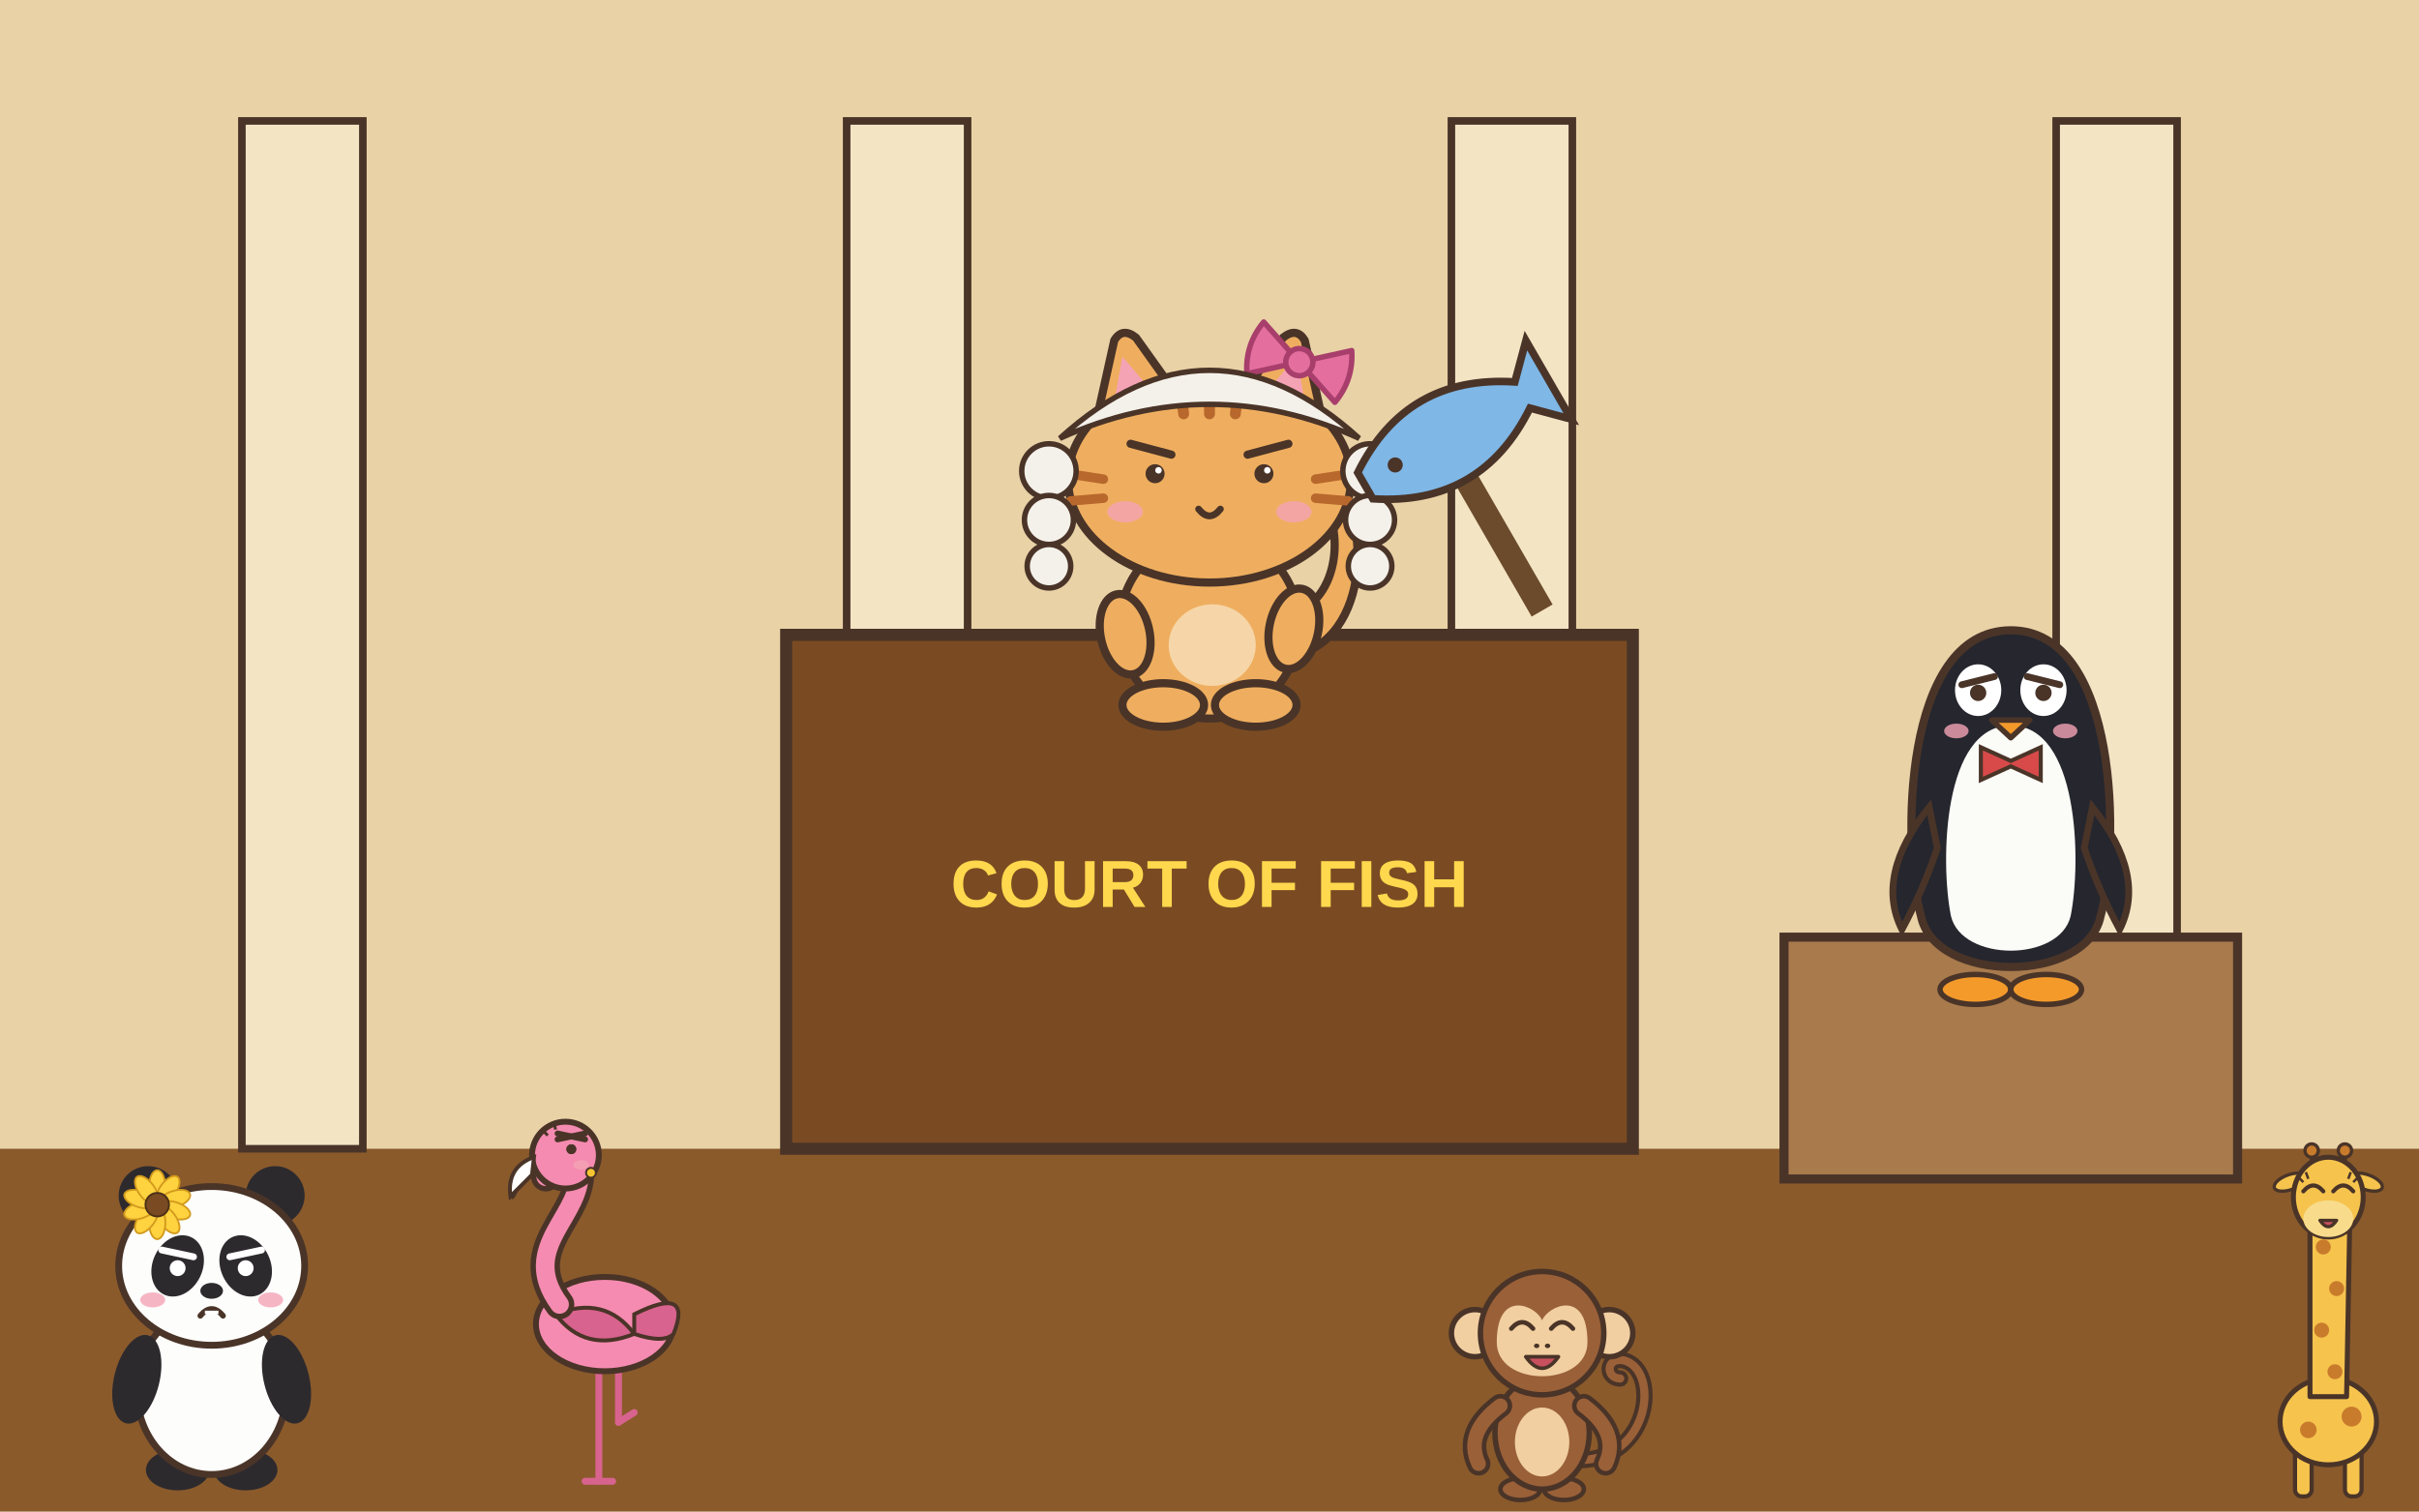
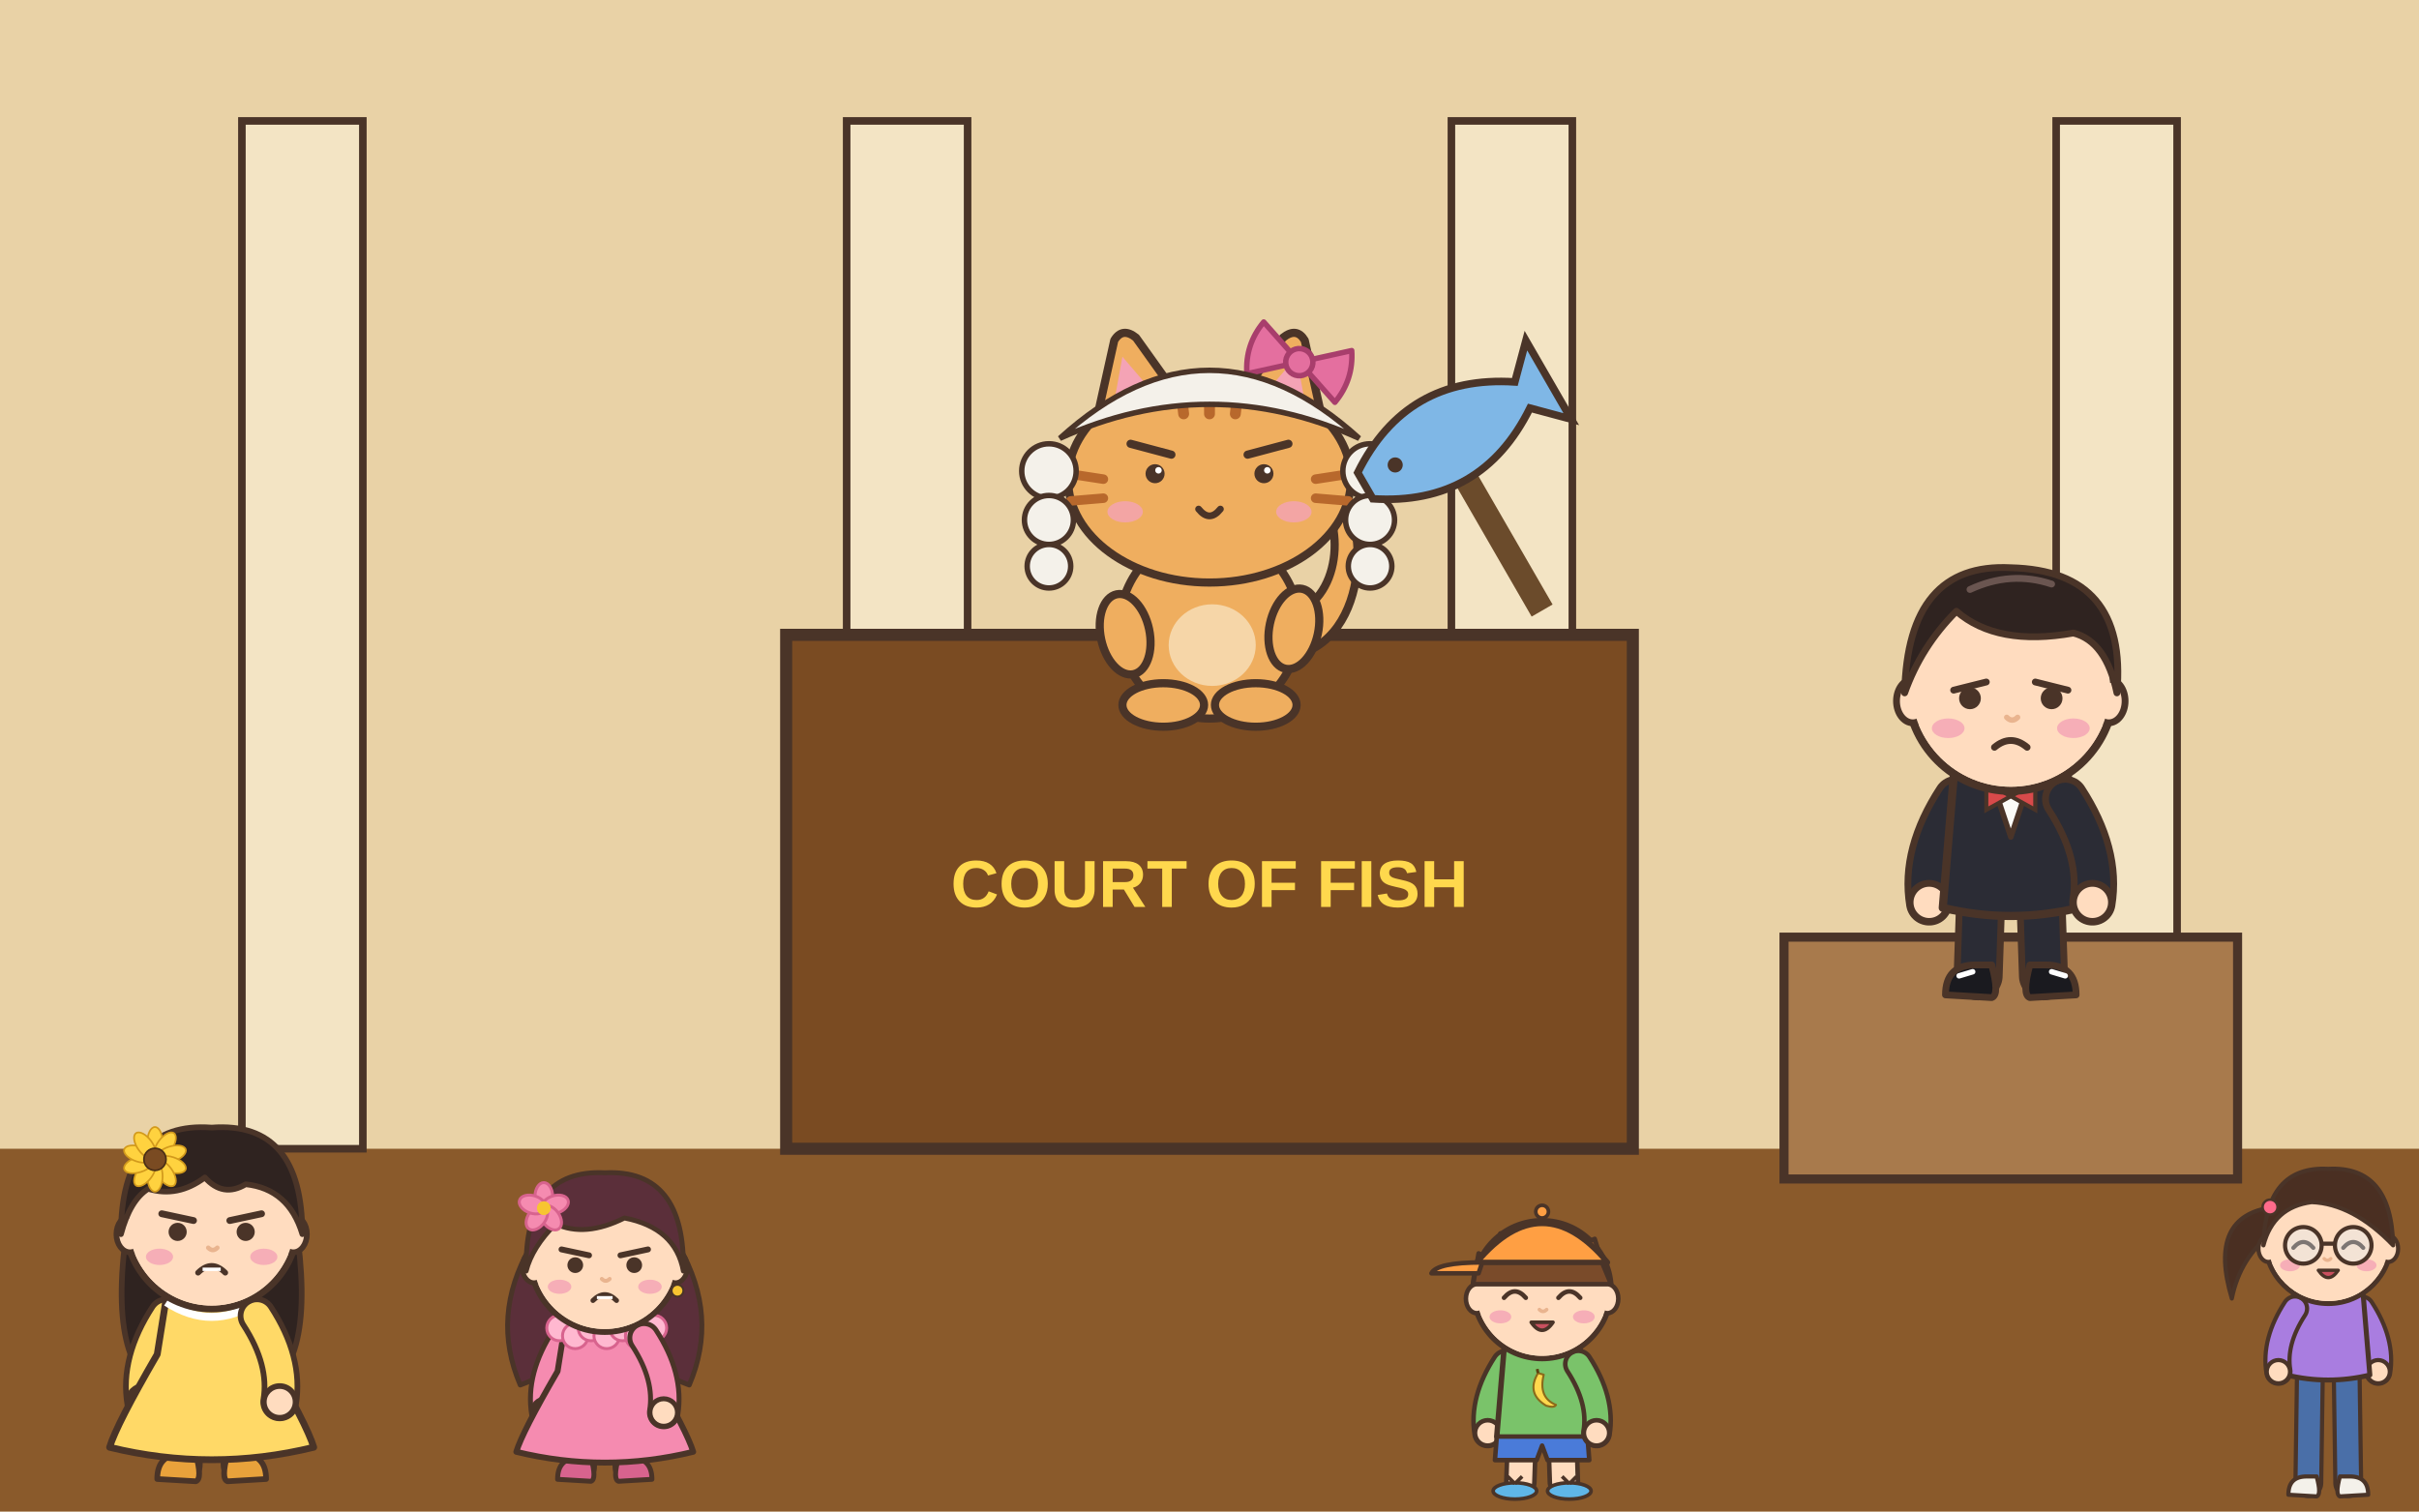
<svg xmlns="http://www.w3.org/2000/svg" viewBox="0 0 1600 1000" width="1600" height="1000">
  <style>.ch{animation:breathe 3.4s ease-in-out infinite;animation-delay:var(--d,0s);transform-box:fill-box;transform-origin:50% 100%}.m-happy,.m-love{animation-name:hop;animation-duration:2.8s}.m-shock{animation-name:shiver;animation-duration:2.4s}.m-angry{animation-name:puff;animation-duration:1.3s}.m-sad,.m-cry{animation-name:droop;animation-duration:4s}.m-sleep{animation-name:snore;animation-duration:3.8s}.m-sly,.m-sweat,.m-grumpy{animation-name:shifty;animation-duration:2.4s}@keyframes breathe{50%{transform:scale(1.015,.985)}}@keyframes hop{0%,58%,100%{transform:none}68%{transform:translateY(-16px) scale(.98,1.03)}78%{transform:scale(1.035,.965)}86%{transform:none}}@keyframes shiver{0%,30%,100%{transform:none}4%{transform:translateX(-7px) rotate(-1.5deg)}8%{transform:translateX(7px) rotate(1.5deg)}12%{transform:translateX(-6px)}16%{transform:translateX(6px)}20%{transform:translateX(-3px)}}@keyframes puff{50%{transform:scale(1.045,.965) translateY(2px)}}@keyframes droop{50%{transform:scale(1.01,.97) rotate(-1.2deg)}}@keyframes snore{50%{transform:scale(1.035,.965)}}@keyframes shifty{0%,100%{transform:rotate(-2deg)}50%{transform:rotate(2deg)}}.blink{animation:blink 4.6s infinite;animation-delay:var(--d,0s);transform-box:fill-box;transform-origin:50% 50%}@keyframes blink{0%,91%,100%{transform:none}94%{transform:scaleY(.1)}}.drip{animation:drip 1.8s ease-in infinite;animation-delay:var(--d,0s)}.drip+.drip{animation-delay:calc(var(--d,0s) - .9s)}@keyframes drip{0%{transform:translateY(-8px);opacity:0}25%{opacity:1}100%{transform:translateY(34px);opacity:0}}.zz{animation:zz 3s ease-in-out infinite}@keyframes zz{0%{transform:translate(0,14px);opacity:0}30%{opacity:1}100%{transform:translate(24px,-34px);opacity:0}}.twinkle{animation:tw 1.8s ease-in-out infinite;animation-delay:var(--d,0s);transform-box:fill-box;transform-origin:50% 50%}@keyframes tw{0%,100%{transform:scale(.7) rotate(0);opacity:.75}50%{transform:scale(1.18) rotate(45deg);opacity:1}}.sway{animation:sway 3.4s ease-in-out infinite;animation-delay:var(--d,0s);transform-box:fill-box;transform-origin:50% 100%}@keyframes sway{0%,100%{transform:rotate(-3deg) translateY(0)}50%{transform:rotate(3deg) translateY(-14px)}}.beat{animation:beat 1.3s ease-in-out infinite;animation-delay:var(--d,0s);transform-box:fill-box;transform-origin:50% 50%}@keyframes beat{0%,60%,100%{transform:scale(1)}12%{transform:scale(1.16)}24%{transform:scale(.96)}36%{transform:scale(1.08)}}.tail{animation:wag 1.7s ease-in-out infinite;transform-origin:60px -40px}@keyframes wag{50%{transform:rotate(10deg)}}.paw{animation:paw 1s ease-in-out infinite;transform-origin:56px -112px}@keyframes paw{50%{transform:rotate(-18deg)}}.float{animation:float 3.2s ease-in-out infinite;animation-delay:var(--d,0s)}@keyframes float{50%{transform:translateY(-18px)}}.ripple{animation:ripple 2.8s ease-in-out infinite;animation-delay:var(--d,0s)}@keyframes ripple{50%{transform:translateX(26px);opacity:.3}}.flutter{animation:flutter 2.4s ease-in-out infinite;animation-delay:var(--d,0s);transform-box:fill-box;transform-origin:50% 0}@keyframes flutter{50%{transform:rotate(9deg)}}.glow{animation:glow 2.6s ease-in-out infinite}@keyframes glow{50%{opacity:.35}}@media (prefers-reduced-motion:reduce){*{animation:none!important}}</style>
  <rect width="1600" height="1000" fill="#e9d2a6" />
  <rect y="760" width="1600" height="240" fill="#8a5a2b" />
  <rect x="160" y="80" width="80" height="680" fill="#f3e4c4" stroke="#4a3428" stroke-width="5" />
  <rect x="560" y="80" width="80" height="680" fill="#f3e4c4" stroke="#4a3428" stroke-width="5" />
  <rect x="960" y="80" width="80" height="680" fill="#f3e4c4" stroke="#4a3428" stroke-width="5" />
  <rect x="1360" y="80" width="80" height="680" fill="#f3e4c4" stroke="#4a3428" stroke-width="5" />
  <rect x="520" y="420" width="560" height="340" fill="#7a4b22" stroke="#4a3428" stroke-width="8" />
  <text x="800" y="600" text-anchor="middle" font-size="44" font-weight="900" fill="#ffd84d" font-family="'Baloo 2', 'Trebuchet MS', Arial">COURT OF FISH</text>
  <g transform="translate(800 470) scale(0.9 0.9)">
    <g class="ch ch-cho m-grumpy" style="--d:-1.21s">
      <path class="tail" d="M60 -40 C 120 -50 120 -150 86 -170 C 76 -176 70 -168 78 -160 C 100 -140 98 -80 58 -70" fill="#efae5f" stroke="#4a3428" stroke-width="6" stroke-linejoin="round" />
      <ellipse cx="0" cy="-62" rx="66" ry="68" fill="#efae5f" stroke="#4a3428" stroke-width="6" />
      <ellipse cx="2" cy="-48" rx="32" ry="30" fill="#f6d6a8" />
      <ellipse cx="-34" cy="-4" rx="30" ry="16" fill="#efae5f" stroke="#4a3428" stroke-width="6" />
      <ellipse cx="34" cy="-4" rx="30" ry="16" fill="#efae5f" stroke="#4a3428" stroke-width="6" />
      <ellipse cx="-62" cy="-56" rx="18" ry="30" fill="#efae5f" stroke="#4a3428" stroke-width="6" transform="rotate(-12 -62 -56)" />
      <ellipse cx="62" cy="-60" rx="18" ry="30" fill="#efae5f" stroke="#4a3428" stroke-width="6" transform="rotate(12 62 -60)" />
      <path d="M-86 -200 L -70 -272 Q -64 -282 -54 -274 L -24 -232 Z" fill="#efae5f" stroke="#4a3428" stroke-width="6" stroke-linejoin="round" />
      <path d="M-72 -216 L -64 -260 L -40 -232 Z" fill="#f4a3b5" />
      <path d="M86 -200 L 70 -272 Q 64 -282 54 -274 L 24 -232 Z" fill="#efae5f" stroke="#4a3428" stroke-width="6" stroke-linejoin="round" />
      <path d="M72 -216 L 64 -260 L 40 -232 Z" fill="#f4a3b5" />
      <ellipse cx="0" cy="-170" rx="104" ry="76" fill="#efae5f" stroke="#4a3428" stroke-width="6" />
      <path d="M-22 -244 l 3 26 M0 -246 l 0 28 M22 -244 l -3 26" stroke="#b8682c" stroke-width="8" stroke-linecap="round" />
      <path d="M-104 -174 l 26 4 M-102 -154 l 24 -2 M104 -174 l -26 4 M102 -154 l -24 -2" stroke="#b8682c" stroke-width="7" stroke-linecap="round" />
      <g class="blink">
        <circle cx="-40" cy="-174" r="7" fill="#4a3428" />
        <circle cx="-37.5" cy="-176.5" r="2.4" fill="#fff" />
        <circle cx="40" cy="-174" r="7" fill="#4a3428" />
        <circle cx="42.5" cy="-176.5" r="2.4" fill="#fff" />
      </g>
      <path d="M-8 -148 Q 0 -138 8 -148" fill="none" stroke="#4a3428" stroke-width="5" stroke-linecap="round" />
      <ellipse cx="-62" cy="-146" rx="13" ry="7.8" fill="#f4a3b5" opacity=".8" />
      <ellipse cx="62" cy="-146" rx="13" ry="7.8" fill="#f4a3b5" opacity=".8" />
      <g transform="translate(66 -256) rotate(18)">
        <path d="M0 0 L -34 -20 Q -42 0 -34 20 Z M0 0 L 34 -20 Q 42 0 34 20 Z" fill="#e46f9f" stroke="#a83e6c" stroke-width="4" stroke-linejoin="round" />
        <circle r="10" fill="#e46f9f" stroke="#a83e6c" stroke-width="4" />
      </g>
      <path d="M-58 -196 l 30 8 M58 -196 l -30 8" stroke="#4a3428" stroke-width="6" stroke-linecap="round" />
      <g fill="#f4f1ea" stroke="#4a3428" stroke-width="4">
        <circle cx="-118" cy="-176" r="20" />
        <circle cx="-118" cy="-140" r="18" />
        <circle cx="-118" cy="-106" r="16" />
        <circle cx="118" cy="-176" r="20" />
        <circle cx="118" cy="-140" r="18" />
        <circle cx="118" cy="-106" r="16" />
        <path d="M-110 -200 Q 0 -300 110 -200 Q 0 -250 -110 -200Z" />
      </g>
    </g>
  </g>
  <g transform="translate(960 300) rotate(-30)">
    <rect x="-8" y="0" width="16" height="120" fill="#6b4b2b" />
    <path d="M-60 -20 Q 0 -60 60 -20 L 80 -40 L 80 20 L 60 0 Q 0 40 -60 0 Z" fill="#7fb7e6" stroke="#4a3428" stroke-width="5" />
    <circle cx="-36" cy="-12" r="5" fill="#4a3428" />
  </g>
  <rect x="1180" y="620" width="300" height="160" fill="#a87a4c" stroke="#4a3428" stroke-width="6" />
  <g transform="translate(1330 660) scale(0.9 0.9)">
-     <g class="ch ch-penguin m-sad" style="--d:-2.59s">
-       <ellipse cx="-26" cy="-6" rx="26" ry="11" fill="#f39a2b" stroke="#4a3428" stroke-width="4" />
-       <ellipse cx="26" cy="-6" rx="26" ry="11" fill="#f39a2b" stroke="#4a3428" stroke-width="4" />
-       <path d="M0 -270 C 80 -270 80 -110 66 -60 C 56 -10 -56 -10 -66 -60 C -80 -110 -80 -270 0 -270 Z" fill="#25262e" stroke="#4a3428" stroke-width="6" />
-       <path d="M0 -200 C 50 -200 52 -100 44 -60 C 36 -26 -36 -26 -44 -60 C -52 -100 -50 -200 0 -200 Z" fill="#fbfbf7" />
-       <path d="M-60 -140 Q -100 -90 -80 -50 Q -64 -80 -54 -110 Z" fill="#25262e" stroke="#4a3428" stroke-width="5" />
-       <path d="M60 -140 Q 100 -90 80 -50 Q 64 -80 54 -110 Z" fill="#25262e" stroke="#4a3428" stroke-width="5" />
-       <path d="M-22 -184 L 0 -174 L 22 -184 L 22 -160 L 0 -170 L -22 -160 Z" fill="#d84a4a" stroke="#4a3428" stroke-width="3" />
-       <ellipse cx="-24" cy="-226" rx="17" ry="19" fill="#fff" />
-       <ellipse cx="24" cy="-226" rx="17" ry="19" fill="#fff" />
-       <g class="blink">
-         <circle cx="-24" cy="-224" r="6" fill="#4a3428" />
-         <path d="M-36 -230 L -12 -236" stroke="#4a3428" stroke-width="5" stroke-linecap="round" />
-         <circle cx="24" cy="-224" r="6" fill="#4a3428" />
-         <path d="M12 -236 L 36 -230" stroke="#4a3428" stroke-width="5" stroke-linecap="round" />
-       </g>
-       <path d="M-14 -204 L 0 -204 L 14 -204 L 0 -191 Z" fill="#f39a2b" stroke="#4a3428" stroke-width="4" stroke-linejoin="round" />
-       <ellipse cx="-40" cy="-196" rx="9" ry="5.4" fill="#f4a3b5" opacity=".8" />
-       <ellipse cx="40" cy="-196" rx="9" ry="5.4" fill="#f4a3b5" opacity=".8" />
+     <g class="ch ch-nam m-sad" style="--d:-2.59s">
+       <path d="M-22 -76 L -24 -16" fill="none" stroke="#4a3428" stroke-width="36" stroke-linecap="round" stroke-linejoin="round" />
+       <path d="M-22 -76 L -24 -16" fill="none" stroke="#2b2c35" stroke-width="26" stroke-linecap="round" stroke-linejoin="round" />
+       <path d="M22 -76 L 24 -16" fill="none" stroke="#4a3428" stroke-width="36" stroke-linecap="round" stroke-linejoin="round" />
+       <path d="M22 -76 L 24 -16" fill="none" stroke="#2b2c35" stroke-width="26" stroke-linecap="round" stroke-linejoin="round" />
+       <path d="M-48 -2 Q -48 -24 -26 -24 L -14 -24 Q -8 -2 -14 0 Z" fill="#1a1a1f" stroke="#4a3428" stroke-width="5" stroke-linejoin="round" />
+       <path d="M48 -2 Q 48 -24 26 -24 L 14 -24 Q 8 -2 14 0 Z" fill="#1a1a1f" stroke="#4a3428" stroke-width="5" stroke-linejoin="round" />
+       <path d="M-38 -16 l 10 -3 M30 -19 l 10 3" stroke="#fff" stroke-width="4" stroke-linecap="round" />
+       <path d="M-40 -146 Q -66 -106 -60 -70" fill="none" stroke="#4a3428" stroke-width="34" stroke-linecap="round" stroke-linejoin="round" />
+       <path d="M-40 -146 Q -66 -106 -60 -70" fill="none" stroke="#2b2c35" stroke-width="24" stroke-linecap="round" stroke-linejoin="round" />
+       <circle cx="-60" cy="-70" r="14" fill="#ffdcbf" stroke="#4a3428" stroke-width="5" />
+       <path d="M-42 -162 Q 0 -174 42 -162 L 50 -66 Q 0 -54 -50 -66 Z" fill="#2b2c35" stroke="#4a3428" stroke-width="6" stroke-linejoin="round" />
+       <path d="M-16 -166 L 0 -118 L 16 -166 Z" fill="#fbfbf7" stroke="#4a3428" stroke-width="4" stroke-linejoin="round" />
+       <path d="M-18 -158 L 0 -148 L 18 -158 L 18 -138 L 0 -148 L -18 -138 Z" fill="#d84a4a" stroke="#4a3428" stroke-width="3" />
+       <path d="M40 -146 Q 66 -106 60 -70" fill="none" stroke="#4a3428" stroke-width="34" stroke-linecap="round" stroke-linejoin="round" />
+       <path d="M40 -146 Q 66 -106 60 -70" fill="none" stroke="#2b2c35" stroke-width="24" stroke-linecap="round" stroke-linejoin="round" />
+       <circle cx="60" cy="-70" r="14" fill="#ffdcbf" stroke="#4a3428" stroke-width="5" />
+       <circle cx="0" cy="-228" r="76" fill="#ffdcbf" stroke="#4a3428" stroke-width="6" />
+       <ellipse cx="-72" cy="-218" rx="12" ry="16" fill="#ffdcbf" stroke="#4a3428" stroke-width="5" />
+       <ellipse cx="72" cy="-218" rx="12" ry="16" fill="#ffdcbf" stroke="#4a3428" stroke-width="5" />
+       <circle cx="0" cy="-228" r="73" fill="#ffdcbf" />
+       <g class="blink">
+         <circle cx="-30" cy="-220" r="8" fill="#4a3428" />
+         <path d="M-42 -226 L -18 -232" stroke="#4a3428" stroke-width="5" stroke-linecap="round" />
+         <circle cx="30" cy="-220" r="8" fill="#4a3428" />
+         <path d="M18 -232 L 42 -226" stroke="#4a3428" stroke-width="5" stroke-linecap="round" />
+       </g>
+       <path d="M-12 -184 Q 0 -194 12 -184" fill="none" stroke="#4a3428" stroke-width="5" stroke-linecap="round" />
+       <ellipse cx="-46" cy="-198" rx="12" ry="7.2" fill="#f4a3b5" opacity=".8" />
+       <ellipse cx="46" cy="-198" rx="12" ry="7.2" fill="#f4a3b5" opacity=".8" />
+       <path d="M-3 -206 q 4 4 8 0" fill="none" stroke="#e9b48f" stroke-width="4" stroke-linecap="round" />
+       <path d="M-78 -224 Q -76 -320 0 -316 Q 86 -314 78 -224 Q 70 -262 46 -268 Q -10 -258 -40 -284 Q -66 -258 -78 -224 Z" fill="#2f2320" stroke="#4a3428" stroke-width="5" stroke-linejoin="round" />
+       <path d="M-30 -300 q 30 -14 60 -4" fill="none" stroke="#6a5550" stroke-width="5" stroke-linecap="round" />
    </g>
  </g>
  <g transform="translate(140 980) scale(0.75 0.75)">
-     <g class="ch ch-panda m-angry" style="--d:-1.02s">
-       <ellipse cx="-30" cy="-10" rx="28" ry="18" fill="#2d2a2e" />
-       <ellipse cx="30" cy="-10" rx="28" ry="18" fill="#2d2a2e" />
-       <ellipse cx="0" cy="-80" rx="66" ry="74" fill="#fdfdfb" stroke="#4a3428" stroke-width="6" />
-       <ellipse cx="-66" cy="-90" rx="20" ry="40" fill="#2d2a2e" transform="rotate(14 -66 -90)" />
-       <ellipse cx="66" cy="-90" rx="20" ry="40" fill="#2d2a2e" transform="rotate(-14 66 -90)" />
-       <circle cx="-56" cy="-252" r="26" fill="#2d2a2e" />
-       <circle cx="56" cy="-252" r="26" fill="#2d2a2e" />
-       <ellipse cx="0" cy="-190" rx="82" ry="70" fill="#fdfdfb" stroke="#4a3428" stroke-width="6" />
-       <ellipse cx="-30" cy="-190" rx="22" ry="28" fill="#2d2a2e" transform="rotate(25 -30 -190)" />
-       <ellipse cx="30" cy="-190" rx="22" ry="28" fill="#2d2a2e" transform="rotate(-25 30 -190)" />
-       <g class="blink">
-         <circle cx="-30" cy="-188" r="7" fill="#fff" />
-         <path d="M-44 -204 L -16 -198" stroke="#fff" stroke-width="6" stroke-linecap="round" />
-         <circle cx="30" cy="-188" r="7" fill="#fff" />
-         <path d="M16 -198 L 44 -204" stroke="#fff" stroke-width="6" stroke-linecap="round" />
-       </g>
-       <ellipse cx="0" cy="-168" rx="10" ry="7" fill="#2d2a2e" />
-       <path d="M-10 -146 Q 0 -158 10 -146" fill="none" stroke="#4a3428" stroke-width="5" stroke-linecap="round" />
-       <path d="M-6 -149 L 6 -149" stroke="#fff" stroke-width="3" />
-       <ellipse cx="-52" cy="-160" rx="11" ry="6.6" fill="#f4a3b5" opacity=".8" />
-       <ellipse cx="52" cy="-160" rx="11" ry="6.6" fill="#f4a3b5" opacity=".8" />
-       <g transform="translate(-48 -244) scale(0.8)">
+     <g class="ch ch-hoa m-angry" style="--d:-1.02s">
+       <path d="M-74 -228 Q -94 -98 -40 -78 L 40 -78 Q 94 -98 74 -228 Z" fill="#2f2320" stroke="#4a3428" stroke-width="5" />
+       <path d="M-20 -60 L -22 -14" fill="none" stroke="#4a3428" stroke-width="28" stroke-linecap="round" stroke-linejoin="round" />
+       <path d="M-20 -60 L -22 -14" fill="none" stroke="#ffdcbf" stroke-width="18" stroke-linecap="round" stroke-linejoin="round" />
+       <path d="M20 -60 L 22 -14" fill="none" stroke="#4a3428" stroke-width="28" stroke-linecap="round" stroke-linejoin="round" />
+       <path d="M20 -60 L 22 -14" fill="none" stroke="#ffdcbf" stroke-width="18" stroke-linecap="round" stroke-linejoin="round" />
+       <path d="M-48 -2 Q -48 -24 -26 -24 L -14 -24 Q -8 -2 -14 0 Z" fill="#e9a23b" stroke="#4a3428" stroke-width="5" stroke-linejoin="round" />
+       <path d="M48 -2 Q 48 -24 26 -24 L 14 -24 Q 8 -2 14 0 Z" fill="#e9a23b" stroke="#4a3428" stroke-width="5" stroke-linejoin="round" />
+       <path d="M-40 -146 Q -66 -106 -60 -70" fill="none" stroke="#4a3428" stroke-width="34" stroke-linecap="round" stroke-linejoin="round" />
+       <path d="M-40 -146 Q -66 -106 -60 -70" fill="none" stroke="#ffd967" stroke-width="24" stroke-linecap="round" stroke-linejoin="round" />
+       <circle cx="-60" cy="-70" r="14" fill="#ffdcbf" stroke="#4a3428" stroke-width="5" />
+       <path d="M-40 -162 Q 0 -174 40 -162 L 48 -112 Q 84 -50 90 -30 Q 0 -8 -90 -30 Q -84 -50 -48 -112 Z" fill="#ffd967" stroke="#4a3428" stroke-width="6" stroke-linejoin="round" />
+       <path d="M-40 -158 Q 0 -132 40 -158" fill="none" stroke="#fff" stroke-width="7" />
+       <path d="M40 -146 Q 66 -106 60 -70" fill="none" stroke="#4a3428" stroke-width="34" stroke-linecap="round" stroke-linejoin="round" />
+       <path d="M40 -146 Q 66 -106 60 -70" fill="none" stroke="#ffd967" stroke-width="24" stroke-linecap="round" stroke-linejoin="round" />
+       <circle cx="60" cy="-70" r="14" fill="#ffdcbf" stroke="#4a3428" stroke-width="5" />
+       <circle cx="0" cy="-228" r="76" fill="#ffdcbf" stroke="#4a3428" stroke-width="6" />
+       <ellipse cx="-72" cy="-218" rx="12" ry="16" fill="#ffdcbf" stroke="#4a3428" stroke-width="5" />
+       <ellipse cx="72" cy="-218" rx="12" ry="16" fill="#ffdcbf" stroke="#4a3428" stroke-width="5" />
+       <circle cx="0" cy="-228" r="73" fill="#ffdcbf" />
+       <g class="blink">
+         <circle cx="-30" cy="-220" r="8" fill="#4a3428" />
+         <path d="M-44 -236 L -16 -230" stroke="#4a3428" stroke-width="6" stroke-linecap="round" />
+         <circle cx="30" cy="-220" r="8" fill="#4a3428" />
+         <path d="M16 -230 L 44 -236" stroke="#4a3428" stroke-width="6" stroke-linecap="round" />
+       </g>
+       <path d="M-12 -184 Q 0 -196 12 -184" fill="none" stroke="#4a3428" stroke-width="5" stroke-linecap="round" />
+       <path d="M-8 -187 L 8 -187" stroke="#fff" stroke-width="3" />
+       <ellipse cx="-46" cy="-198" rx="12" ry="7.2" fill="#f4a3b5" opacity=".8" />
+       <ellipse cx="46" cy="-198" rx="12" ry="7.2" fill="#f4a3b5" opacity=".8" />
+       <path d="M-3 -206 q 4 4 8 0" fill="none" stroke="#e9b48f" stroke-width="4" stroke-linecap="round" />
+       <path d="M-80 -218 Q -80 -318 0 -312 Q 80 -318 80 -218 Q 68 -258 30 -262 Q 10 -250 -6 -268 Q -30 -250 -56 -258 Q -72 -248 -80 -218 Z" fill="#2f2320" stroke="#4a3428" stroke-width="5" stroke-linejoin="round" />
+       <g transform="translate(-50 -284) scale(0.75)">
        <ellipse cx="0" cy="-20" rx="9" ry="18" fill="#ffd23f" stroke="#d29a1c" stroke-width="2" transform="rotate(0)" />
        <ellipse cx="0" cy="-20" rx="9" ry="18" fill="#ffd23f" stroke="#d29a1c" stroke-width="2" transform="rotate(36)" />
        <ellipse cx="0" cy="-20" rx="9" ry="18" fill="#ffd23f" stroke="#d29a1c" stroke-width="2" transform="rotate(72)" />
        <ellipse cx="0" cy="-20" rx="9" ry="18" fill="#ffd23f" stroke="#d29a1c" stroke-width="2" transform="rotate(108)" />
        <ellipse cx="0" cy="-20" rx="9" ry="18" fill="#ffd23f" stroke="#d29a1c" stroke-width="2" transform="rotate(144)" />
        <ellipse cx="0" cy="-20" rx="9" ry="18" fill="#ffd23f" stroke="#d29a1c" stroke-width="2" transform="rotate(180)" />
        <ellipse cx="0" cy="-20" rx="9" ry="18" fill="#ffd23f" stroke="#d29a1c" stroke-width="2" transform="rotate(216)" />
        <ellipse cx="0" cy="-20" rx="9" ry="18" fill="#ffd23f" stroke="#d29a1c" stroke-width="2" transform="rotate(252)" />
        <ellipse cx="0" cy="-20" rx="9" ry="18" fill="#ffd23f" stroke="#d29a1c" stroke-width="2" transform="rotate(288)" />
        <ellipse cx="0" cy="-20" rx="9" ry="18" fill="#ffd23f" stroke="#d29a1c" stroke-width="2" transform="rotate(324)" />
        <circle r="13" fill="#7a4b22" stroke="#4a2f16" stroke-width="2" />
      </g>
    </g>
  </g>
  <g transform="translate(400 980) scale(0.65 0.65)">
-     <g class="ch ch-flamingo m-angry" style="--d:-2.84s">
-       <path d="M-6 0 L -6 -120 M14 -60 L 14 -120" stroke="#d8638e" stroke-width="7" stroke-linecap="round" />
-       <path d="M14 -60 L 30 -70" stroke="#d8638e" stroke-width="7" stroke-linecap="round" />
-       <path d="M-20 0 L 8 0" stroke="#d8638e" stroke-width="7" stroke-linecap="round" />
-       <ellipse cx="0" cy="-160" rx="70" ry="48" fill="#f58bb0" stroke="#4a3428" stroke-width="6" />
-       <path d="M30 -170 Q 90 -200 70 -150 Q 60 -140 30 -150Z" fill="#d8638e" stroke="#4a3428" stroke-width="4" />
-       <path d="M-50 -170 Q -20 -130 30 -150 Q 0 -190 -50 -170Z" fill="#d8638e" stroke="#4a3428" stroke-width="4" />
-       <path d="M-46 -180 C -90 -240 -20 -270 -26 -320 C -30 -350 -70 -350 -60 -310" fill="none" stroke="#4a3428" stroke-width="30" stroke-linecap="round" />
-       <path d="M-46 -180 C -90 -240 -20 -270 -26 -320 C -30 -350 -70 -350 -60 -310" fill="none" stroke="#f58bb0" stroke-width="19" stroke-linecap="round" />
-       <circle cx="-40" cy="-332" r="34" fill="#f58bb0" stroke="#4a3428" stroke-width="6" />
-       <path d="M-72 -330 Q -100 -320 -96 -290 Q -86 -300 -74 -312 Z" fill="#fff" stroke="#4a3428" stroke-width="4" />
-       <path d="M-96 -290 Q -94 -282 -88 -296Z" fill="#4a3428" />
-       <g class="blink">
-         <circle cx="-34" cy="-338" r="5" fill="#4a3428" />
-         <path d="M-48 -354 L -20 -348" stroke="#4a3428" stroke-width="6" stroke-linecap="round" />
-         <circle cx="-34" cy="-338" r="5" fill="#4a3428" />
-         <path d="M-48 -348 L -20 -354" stroke="#4a3428" stroke-width="6" stroke-linecap="round" />
-       </g>
-       <path d="M-58 -352 l -6 -6 M-50 -358 l -2 -8" stroke="#4a3428" stroke-width="3" />
-       <ellipse cx="-24" cy="-322" rx="8" ry="4.8" fill="#f4a3b5" opacity=".8" />
-       <circle cx="-14" cy="-314" r="5" fill="#f7c531" stroke="#4a3428" stroke-width="2" />
+     <g class="ch ch-vy m-angry" style="--d:-2.84s">
+       <path d="M-76 -238 Q -116 -168 -86 -98 Q -30 -118 -20 -168 L 20 -168 Q 30 -118 86 -98 Q 116 -168 76 -238 Z" fill="#5b2f3a" stroke="#4a3428" stroke-width="5" stroke-linejoin="round" />
+       <path d="M-20 -60 L -22 -14" fill="none" stroke="#4a3428" stroke-width="28" stroke-linecap="round" stroke-linejoin="round" />
+       <path d="M-20 -60 L -22 -14" fill="none" stroke="#ffdcbf" stroke-width="18" stroke-linecap="round" stroke-linejoin="round" />
+       <path d="M20 -60 L 22 -14" fill="none" stroke="#4a3428" stroke-width="28" stroke-linecap="round" stroke-linejoin="round" />
+       <path d="M20 -60 L 22 -14" fill="none" stroke="#ffdcbf" stroke-width="18" stroke-linecap="round" stroke-linejoin="round" />
+       <path d="M-48 -2 Q -48 -24 -26 -24 L -14 -24 Q -8 -2 -14 0 Z" fill="#d8638e" stroke="#4a3428" stroke-width="5" stroke-linejoin="round" />
+       <path d="M48 -2 Q 48 -24 26 -24 L 14 -24 Q 8 -2 14 0 Z" fill="#d8638e" stroke="#4a3428" stroke-width="5" stroke-linejoin="round" />
+       <path d="M-40 -146 Q -66 -106 -60 -70" fill="none" stroke="#4a3428" stroke-width="34" stroke-linecap="round" stroke-linejoin="round" />
+       <path d="M-40 -146 Q -66 -106 -60 -70" fill="none" stroke="#f58bb0" stroke-width="24" stroke-linecap="round" stroke-linejoin="round" />
+       <circle cx="-60" cy="-70" r="14" fill="#ffdcbf" stroke="#4a3428" stroke-width="5" />
+       <path d="M-40 -162 Q 0 -174 40 -162 L 48 -112 Q 84 -50 90 -30 Q 0 -8 -90 -30 Q -84 -50 -48 -112 Z" fill="#f58bb0" stroke="#4a3428" stroke-width="6" stroke-linejoin="round" />
+       <g fill="#ffb8d0" stroke="#d8638e" stroke-width="3">
+         <circle cx="-46" cy="-156" r="13" />
+         <circle cx="-30" cy="-148" r="13" />
+         <circle cx="-14" cy="-156" r="13" />
+         <circle cx="2" cy="-148" r="13" />
+         <circle cx="18" cy="-156" r="13" />
+         <circle cx="34" cy="-148" r="13" />
+         <circle cx="50" cy="-156" r="13" />
+       </g>
+       <path d="M40 -146 Q 66 -106 60 -70" fill="none" stroke="#4a3428" stroke-width="34" stroke-linecap="round" stroke-linejoin="round" />
+       <path d="M40 -146 Q 66 -106 60 -70" fill="none" stroke="#f58bb0" stroke-width="24" stroke-linecap="round" stroke-linejoin="round" />
+       <circle cx="60" cy="-70" r="14" fill="#ffdcbf" stroke="#4a3428" stroke-width="5" />
+       <circle cx="0" cy="-228" r="76" fill="#ffdcbf" stroke="#4a3428" stroke-width="6" />
+       <ellipse cx="-72" cy="-218" rx="12" ry="16" fill="#ffdcbf" stroke="#4a3428" stroke-width="5" />
+       <ellipse cx="72" cy="-218" rx="12" ry="16" fill="#ffdcbf" stroke="#4a3428" stroke-width="5" />
+       <circle cx="0" cy="-228" r="73" fill="#ffdcbf" />
+       <g class="blink">
+         <circle cx="-30" cy="-220" r="8" fill="#4a3428" />
+         <path d="M-44 -236 L -16 -230" stroke="#4a3428" stroke-width="6" stroke-linecap="round" />
+         <circle cx="30" cy="-220" r="8" fill="#4a3428" />
+         <path d="M16 -230 L 44 -236" stroke="#4a3428" stroke-width="6" stroke-linecap="round" />
+       </g>
+       <path d="M-12 -184 Q 0 -196 12 -184" fill="none" stroke="#4a3428" stroke-width="5" stroke-linecap="round" />
+       <path d="M-8 -187 L 8 -187" stroke="#fff" stroke-width="3" />
+       <ellipse cx="-46" cy="-198" rx="12" ry="7.2" fill="#f4a3b5" opacity=".8" />
+       <ellipse cx="46" cy="-198" rx="12" ry="7.2" fill="#f4a3b5" opacity=".8" />
+       <path d="M-3 -206 q 4 4 8 0" fill="none" stroke="#e9b48f" stroke-width="4" stroke-linecap="round" />
+       <path d="M-80 -214 Q -82 -318 0 -314 Q 82 -318 80 -214 Q 72 -258 20 -268 Q -20 -248 -50 -262 Q -74 -238 -80 -214 Z" fill="#5b2f3a" stroke="#4a3428" stroke-width="5" stroke-linejoin="round" />
+       <g transform="translate(-62 -278)">
+         <ellipse cx="0" cy="-12" rx="9" ry="14" fill="#f58bb0" stroke="#d8638e" stroke-width="3" transform="rotate(0)" />
+         <ellipse cx="0" cy="-12" rx="9" ry="14" fill="#f58bb0" stroke="#d8638e" stroke-width="3" transform="rotate(72)" />
+         <ellipse cx="0" cy="-12" rx="9" ry="14" fill="#f58bb0" stroke="#d8638e" stroke-width="3" transform="rotate(144)" />
+         <ellipse cx="0" cy="-12" rx="9" ry="14" fill="#f58bb0" stroke="#d8638e" stroke-width="3" transform="rotate(216)" />
+         <ellipse cx="0" cy="-12" rx="9" ry="14" fill="#f58bb0" stroke="#d8638e" stroke-width="3" transform="rotate(288)" />
+         <circle r="7" fill="#f7c531" />
+       </g>
+       <circle cx="74" cy="-194" r="6" fill="#f7c531" stroke="#4a3428" stroke-width="2" />
    </g>
  </g>
  <g transform="translate(1020 990) scale(0.6 0.6)">
-     <g class="ch ch-monkey m-happy" style="--d:-1.41s">
-       <path d="M40 -40 C 120 -40 130 -140 90 -150 C 70 -154 70 -130 86 -130" fill="none" stroke="#4a3428" stroke-width="18" stroke-linecap="round" />
-       <path d="M40 -40 C 120 -40 130 -140 90 -150 C 70 -154 70 -130 86 -130" fill="none" stroke="#9a6038" stroke-width="9" stroke-linecap="round" />
-       <ellipse cx="-24" cy="-8" rx="22" ry="12" fill="#9a6038" stroke="#4a3428" stroke-width="5" />
-       <ellipse cx="24" cy="-8" rx="22" ry="12" fill="#9a6038" stroke="#4a3428" stroke-width="5" />
-       <ellipse cx="0" cy="-70" rx="52" ry="62" fill="#9a6038" stroke="#4a3428" stroke-width="6" />
-       <ellipse cx="0" cy="-60" rx="30" ry="38" fill="#f1cfa0" />
-       <path d="M-46 -100 Q -86 -70 -70 -36" stroke="#4a3428" stroke-width="26" stroke-linecap="round" fill="none" />
-       <path d="M-46 -100 Q -86 -70 -70 -36" stroke="#9a6038" stroke-width="16" stroke-linecap="round" fill="none" />
-       <path d="M46 -100 Q 86 -70 70 -36" stroke="#4a3428" stroke-width="26" stroke-linecap="round" fill="none" />
-       <path d="M46 -100 Q 86 -70 70 -36" stroke="#9a6038" stroke-width="16" stroke-linecap="round" fill="none" />
-       <circle cx="-74" cy="-180" r="26" fill="#f1cfa0" stroke="#4a3428" stroke-width="6" />
-       <circle cx="74" cy="-180" r="26" fill="#f1cfa0" stroke="#4a3428" stroke-width="6" />
-       <circle cx="0" cy="-180" r="68" fill="#9a6038" stroke="#4a3428" stroke-width="6" />
-       <path d="M-50 -170 C -50 -230 -6 -210 0 -194 C 6 -210 50 -230 50 -170 C 50 -120 -50 -120 -50 -170 Z" fill="#f1cfa0" />
-       <path d="M-34 -185 Q -22 -199 -10 -185" fill="none" stroke="#4a3428" stroke-width="5" stroke-linecap="round" />
-       <path d="M10 -185 Q 22 -199 34 -185" fill="none" stroke="#4a3428" stroke-width="5" stroke-linecap="round" />
-       <ellipse cx="-6" cy="-166" rx="3" ry="2.5" fill="#4a3428" />
-       <ellipse cx="6" cy="-166" rx="3" ry="2.5" fill="#4a3428" />
-       <path d="M-18 -154 Q 0 -128.6 18 -154 Z" fill="#c9505f" stroke="#4a3428" stroke-width="4" stroke-linejoin="round" />
+     <g class="ch ch-bin m-happy" style="--d:-1.41s">
+       <path d="M-22 -76 L -24 -16" fill="none" stroke="#4a3428" stroke-width="36" stroke-linecap="round" stroke-linejoin="round" />
+       <path d="M-22 -76 L -24 -16" fill="none" stroke="#ffdcbf" stroke-width="26" stroke-linecap="round" stroke-linejoin="round" />
+       <path d="M22 -76 L 24 -16" fill="none" stroke="#4a3428" stroke-width="36" stroke-linecap="round" stroke-linejoin="round" />
+       <path d="M22 -76 L 24 -16" fill="none" stroke="#ffdcbf" stroke-width="26" stroke-linecap="round" stroke-linejoin="round" />
+       <ellipse cx="-30" cy="-6" rx="24" ry="9" fill="#5fb6e8" stroke="#4a3428" stroke-width="4" />
+       <ellipse cx="30" cy="-6" rx="24" ry="9" fill="#5fb6e8" stroke="#4a3428" stroke-width="4" />
+       <path d="M-30 -14 l -8 -8 M-30 -14 l 8 -8 M30 -14 l -8 -8 M30 -14 l 8 -8" stroke="#4a3428" stroke-width="4" />
+       <path d="M-40 -146 Q -66 -106 -60 -70" fill="none" stroke="#4a3428" stroke-width="34" stroke-linecap="round" stroke-linejoin="round" />
+       <path d="M-40 -146 Q -66 -106 -60 -70" fill="none" stroke="#7ac36a" stroke-width="24" stroke-linecap="round" stroke-linejoin="round" />
+       <circle cx="-60" cy="-70" r="14" fill="#ffdcbf" stroke="#4a3428" stroke-width="5" />
+       <path d="M-42 -162 Q 0 -174 42 -162 L 50 -66 Q 0 -54 -50 -66 Z" fill="#7ac36a" stroke="#4a3428" stroke-width="6" stroke-linejoin="round" />
+       <path d="M-50 -66 L -52 -40 L -6 -40 L 0 -56 L 6 -40 L 52 -40 L 50 -66 Z" fill="#4a7bd9" stroke="#4a3428" stroke-width="5" stroke-linejoin="round" />
+       <g transform="translate(0 -118) scale(0.45)">
+         <path d="M-10 -40 Q -40 10 10 40 Q 30 46 34 38 Q -10 20 4 -36 Z" fill="#ffd84d" stroke="#8a6a1a" stroke-width="5" stroke-linejoin="round" />
+         <path d="M-10 -40 l -2 -10" stroke="#5a4210" stroke-width="7" />
+       </g>
+       <path d="M40 -146 Q 66 -106 60 -70" fill="none" stroke="#4a3428" stroke-width="34" stroke-linecap="round" stroke-linejoin="round" />
+       <path d="M40 -146 Q 66 -106 60 -70" fill="none" stroke="#7ac36a" stroke-width="24" stroke-linecap="round" stroke-linejoin="round" />
+       <circle cx="60" cy="-70" r="14" fill="#ffdcbf" stroke="#4a3428" stroke-width="5" />
+       <circle cx="0" cy="-228" r="76" fill="#ffdcbf" stroke="#4a3428" stroke-width="6" />
+       <ellipse cx="-72" cy="-218" rx="12" ry="16" fill="#ffdcbf" stroke="#4a3428" stroke-width="5" />
+       <ellipse cx="72" cy="-218" rx="12" ry="16" fill="#ffdcbf" stroke="#4a3428" stroke-width="5" />
+       <circle cx="0" cy="-228" r="73" fill="#ffdcbf" />
+       <path d="M-42 -219 Q -30 -233 -18 -219" fill="none" stroke="#4a3428" stroke-width="5" stroke-linecap="round" />
+       <path d="M18 -219 Q 30 -233 42 -219" fill="none" stroke="#4a3428" stroke-width="5" stroke-linecap="round" />
+       <path d="M-12 -192 Q 0 -174.4 12 -192 Z" fill="#c9505f" stroke="#4a3428" stroke-width="4" stroke-linejoin="round" />
+       <ellipse cx="-46" cy="-198" rx="12" ry="7.2" fill="#f4a3b5" opacity=".8" />
+       <ellipse cx="46" cy="-198" rx="12" ry="7.2" fill="#f4a3b5" opacity=".8" />
+       <path d="M-3 -206 q 4 4 8 0" fill="none" stroke="#e9b48f" stroke-width="4" stroke-linecap="round" />
+       <path d="M-76 -234 L -70 -268 L -50 -258 L -46 -290 L -10 -272 L 10 -298 L 30 -272 L 58 -284 L 66 -258 L 76 -234 Z" fill="#7a4b2a" stroke="#4a3428" stroke-width="5" stroke-linejoin="round" />
+       <path d="M-72 -258 Q 0 -344 72 -258 Z" fill="#ff9f43" stroke="#4a3428" stroke-width="6" stroke-linejoin="round" />
+       <path d="M-66 -258 Q -116 -258 -122 -246 L -70 -246 Z" fill="#ff9f43" stroke="#4a3428" stroke-width="5" stroke-linejoin="round" />
+       <circle cx="0" cy="-314" r="7" fill="#ff9f43" stroke="#4a3428" stroke-width="4" />
    </g>
  </g>
  <g transform="translate(1540 990) scale(-0.55 0.55)">
-     <g class="ch ch-giraffe m-happy" style="--d:-2.15s">
-       <rect x="-40" y="-60" width="20" height="60" rx="8" fill="#f6c44d" stroke="#4a3428" stroke-width="5" />
-       <rect x="20" y="-60" width="20" height="60" rx="8" fill="#f6c44d" stroke="#4a3428" stroke-width="5" />
-       <ellipse cx="0" cy="-90" rx="58" ry="52" fill="#f6c44d" stroke="#4a3428" stroke-width="6" />
-       <path d="M-22 -120 L -26 -340 L 22 -340 L 22 -120 Z" fill="#f6c44d" stroke="#4a3428" stroke-width="6" stroke-linejoin="round" />
-       <circle cx="-8" cy="-150" r="9" fill="#c97b2c" />
-       <circle cx="8" cy="-200" r="9" fill="#c97b2c" />
-       <circle cx="-10" cy="-250" r="9" fill="#c97b2c" />
-       <circle cx="6" cy="-300" r="9" fill="#c97b2c" />
-       <circle cx="-28" cy="-96" r="12" fill="#c97b2c" />
-       <circle cx="24" cy="-80" r="10" fill="#c97b2c" />
-       <path d="M-16 -380 l -4 -34 M16 -380 l 4 -34" stroke="#4a3428" stroke-width="7" />
-       <circle cx="-20" cy="-416" r="8" fill="#c97b2c" stroke="#4a3428" stroke-width="4" />
-       <circle cx="20" cy="-416" r="8" fill="#c97b2c" stroke="#4a3428" stroke-width="4" />
-       <ellipse cx="-46" cy="-378" rx="20" ry="9" fill="#f6c44d" stroke="#4a3428" stroke-width="4" transform="rotate(-20 -46 -378)" />
-       <ellipse cx="46" cy="-378" rx="20" ry="9" fill="#f6c44d" stroke="#4a3428" stroke-width="4" transform="rotate(20 46 -378)" />
-       <ellipse cx="0" cy="-360" rx="42" ry="48" fill="#f6c44d" stroke="#4a3428" stroke-width="6" />
-       <ellipse cx="0" cy="-334" rx="30" ry="22" fill="#f8dc8c" />
-       <path d="M-30 -367 Q -18 -381 -6 -367" fill="none" stroke="#4a3428" stroke-width="5" stroke-linecap="round" />
-       <path d="M6 -367 Q 18 -381 30 -367" fill="none" stroke="#4a3428" stroke-width="5" stroke-linecap="round" />
-       <path d="M-30 -378 l -6 -6 M-24 -382 l -3 -8 M30 -378 l 6 -6 M24 -382 l 3 -8" stroke="#4a3428" stroke-width="3" />
-       <path d="M-10 -332 Q 0 -317 10 -332 Z" fill="#c9505f" stroke="#4a3428" stroke-width="4" stroke-linejoin="round" />
+     <g class="ch ch-linh m-happy" style="--d:-2.15s">
+       <path d="M66 -348 Q 146 -338 116 -238 Q 106 -288 66 -318 Z" fill="#4a2f22" stroke="#4a3428" stroke-width="5" stroke-linejoin="round" />
+       <path d="M-22 -156 L -24 -16" fill="none" stroke="#4a3428" stroke-width="36" stroke-linecap="round" stroke-linejoin="round" />
+       <path d="M-22 -156 L -24 -16" fill="none" stroke="#4a6fa8" stroke-width="26" stroke-linecap="round" stroke-linejoin="round" />
+       <path d="M22 -156 L 24 -16" fill="none" stroke="#4a3428" stroke-width="36" stroke-linecap="round" stroke-linejoin="round" />
+       <path d="M22 -156 L 24 -16" fill="none" stroke="#4a6fa8" stroke-width="26" stroke-linecap="round" stroke-linejoin="round" />
+       <path d="M-48 -2 Q -48 -24 -26 -24 L -14 -24 Q -8 -2 -14 0 Z" fill="#f4f1ea" stroke="#4a3428" stroke-width="5" stroke-linejoin="round" />
+       <path d="M48 -2 Q 48 -24 26 -24 L 14 -24 Q 8 -2 14 0 Z" fill="#f4f1ea" stroke="#4a3428" stroke-width="5" stroke-linejoin="round" />
+       <path d="M-40 -226 Q -66 -186 -60 -150" fill="none" stroke="#4a3428" stroke-width="34" stroke-linecap="round" stroke-linejoin="round" />
+       <path d="M-40 -226 Q -66 -186 -60 -150" fill="none" stroke="#a97de0" stroke-width="24" stroke-linecap="round" stroke-linejoin="round" />
+       <circle cx="-60" cy="-150" r="14" fill="#ffdcbf" stroke="#4a3428" stroke-width="5" />
+       <path d="M-42 -242 Q 0 -254 42 -242 L 50 -146 Q 0 -134 -50 -146 Z" fill="#a97de0" stroke="#4a3428" stroke-width="6" stroke-linejoin="round" />
+       <path d="M40 -226 Q 66 -186 60 -150" fill="none" stroke="#4a3428" stroke-width="34" stroke-linecap="round" stroke-linejoin="round" />
+       <path d="M40 -226 Q 66 -186 60 -150" fill="none" stroke="#a97de0" stroke-width="24" stroke-linecap="round" stroke-linejoin="round" />
+       <circle cx="60" cy="-150" r="14" fill="#ffdcbf" stroke="#4a3428" stroke-width="5" />
+       <circle cx="0" cy="-308" r="76" fill="#ffdcbf" stroke="#4a3428" stroke-width="6" />
+       <ellipse cx="-72" cy="-298" rx="12" ry="16" fill="#ffdcbf" stroke="#4a3428" stroke-width="5" />
+       <ellipse cx="72" cy="-298" rx="12" ry="16" fill="#ffdcbf" stroke="#4a3428" stroke-width="5" />
+       <circle cx="0" cy="-308" r="73" fill="#ffdcbf" />
+       <path d="M-42 -299 Q -30 -313 -18 -299" fill="none" stroke="#4a3428" stroke-width="5" stroke-linecap="round" />
+       <path d="M18 -299 Q 30 -313 42 -299" fill="none" stroke="#4a3428" stroke-width="5" stroke-linecap="round" />
+       <path d="M-12 -272 Q 0 -254.4 12 -272 Z" fill="#c9505f" stroke="#4a3428" stroke-width="4" stroke-linejoin="round" />
+       <ellipse cx="-46" cy="-278" rx="12" ry="7.2" fill="#f4a3b5" opacity=".8" />
+       <ellipse cx="46" cy="-278" rx="12" ry="7.2" fill="#f4a3b5" opacity=".8" />
+       <path d="M-3 -286 q 4 4 8 0" fill="none" stroke="#e9b48f" stroke-width="4" stroke-linecap="round" />
+       <path d="M-78 -302 Q -76 -398 0 -394 Q 76 -398 78 -302 Q 66 -348 20 -354 Q -30 -352 -78 -302 Z" fill="#4a2f22" stroke="#4a3428" stroke-width="5" stroke-linejoin="round" />
+       <circle cx="70" cy="-348" r="9" fill="#ff6b8b" stroke="#4a3428" stroke-width="3" />
+       <g fill="rgba(220,240,255,.35)" stroke="#4a3428" stroke-width="5">
+         <circle cx="-30" cy="-302" r="22" />
+         <circle cx="30" cy="-302" r="22" />
+       </g>
+       <path d="M-8 -304 L 8 -304" stroke="#4a3428" stroke-width="5" />
    </g>
  </g>
</svg>
